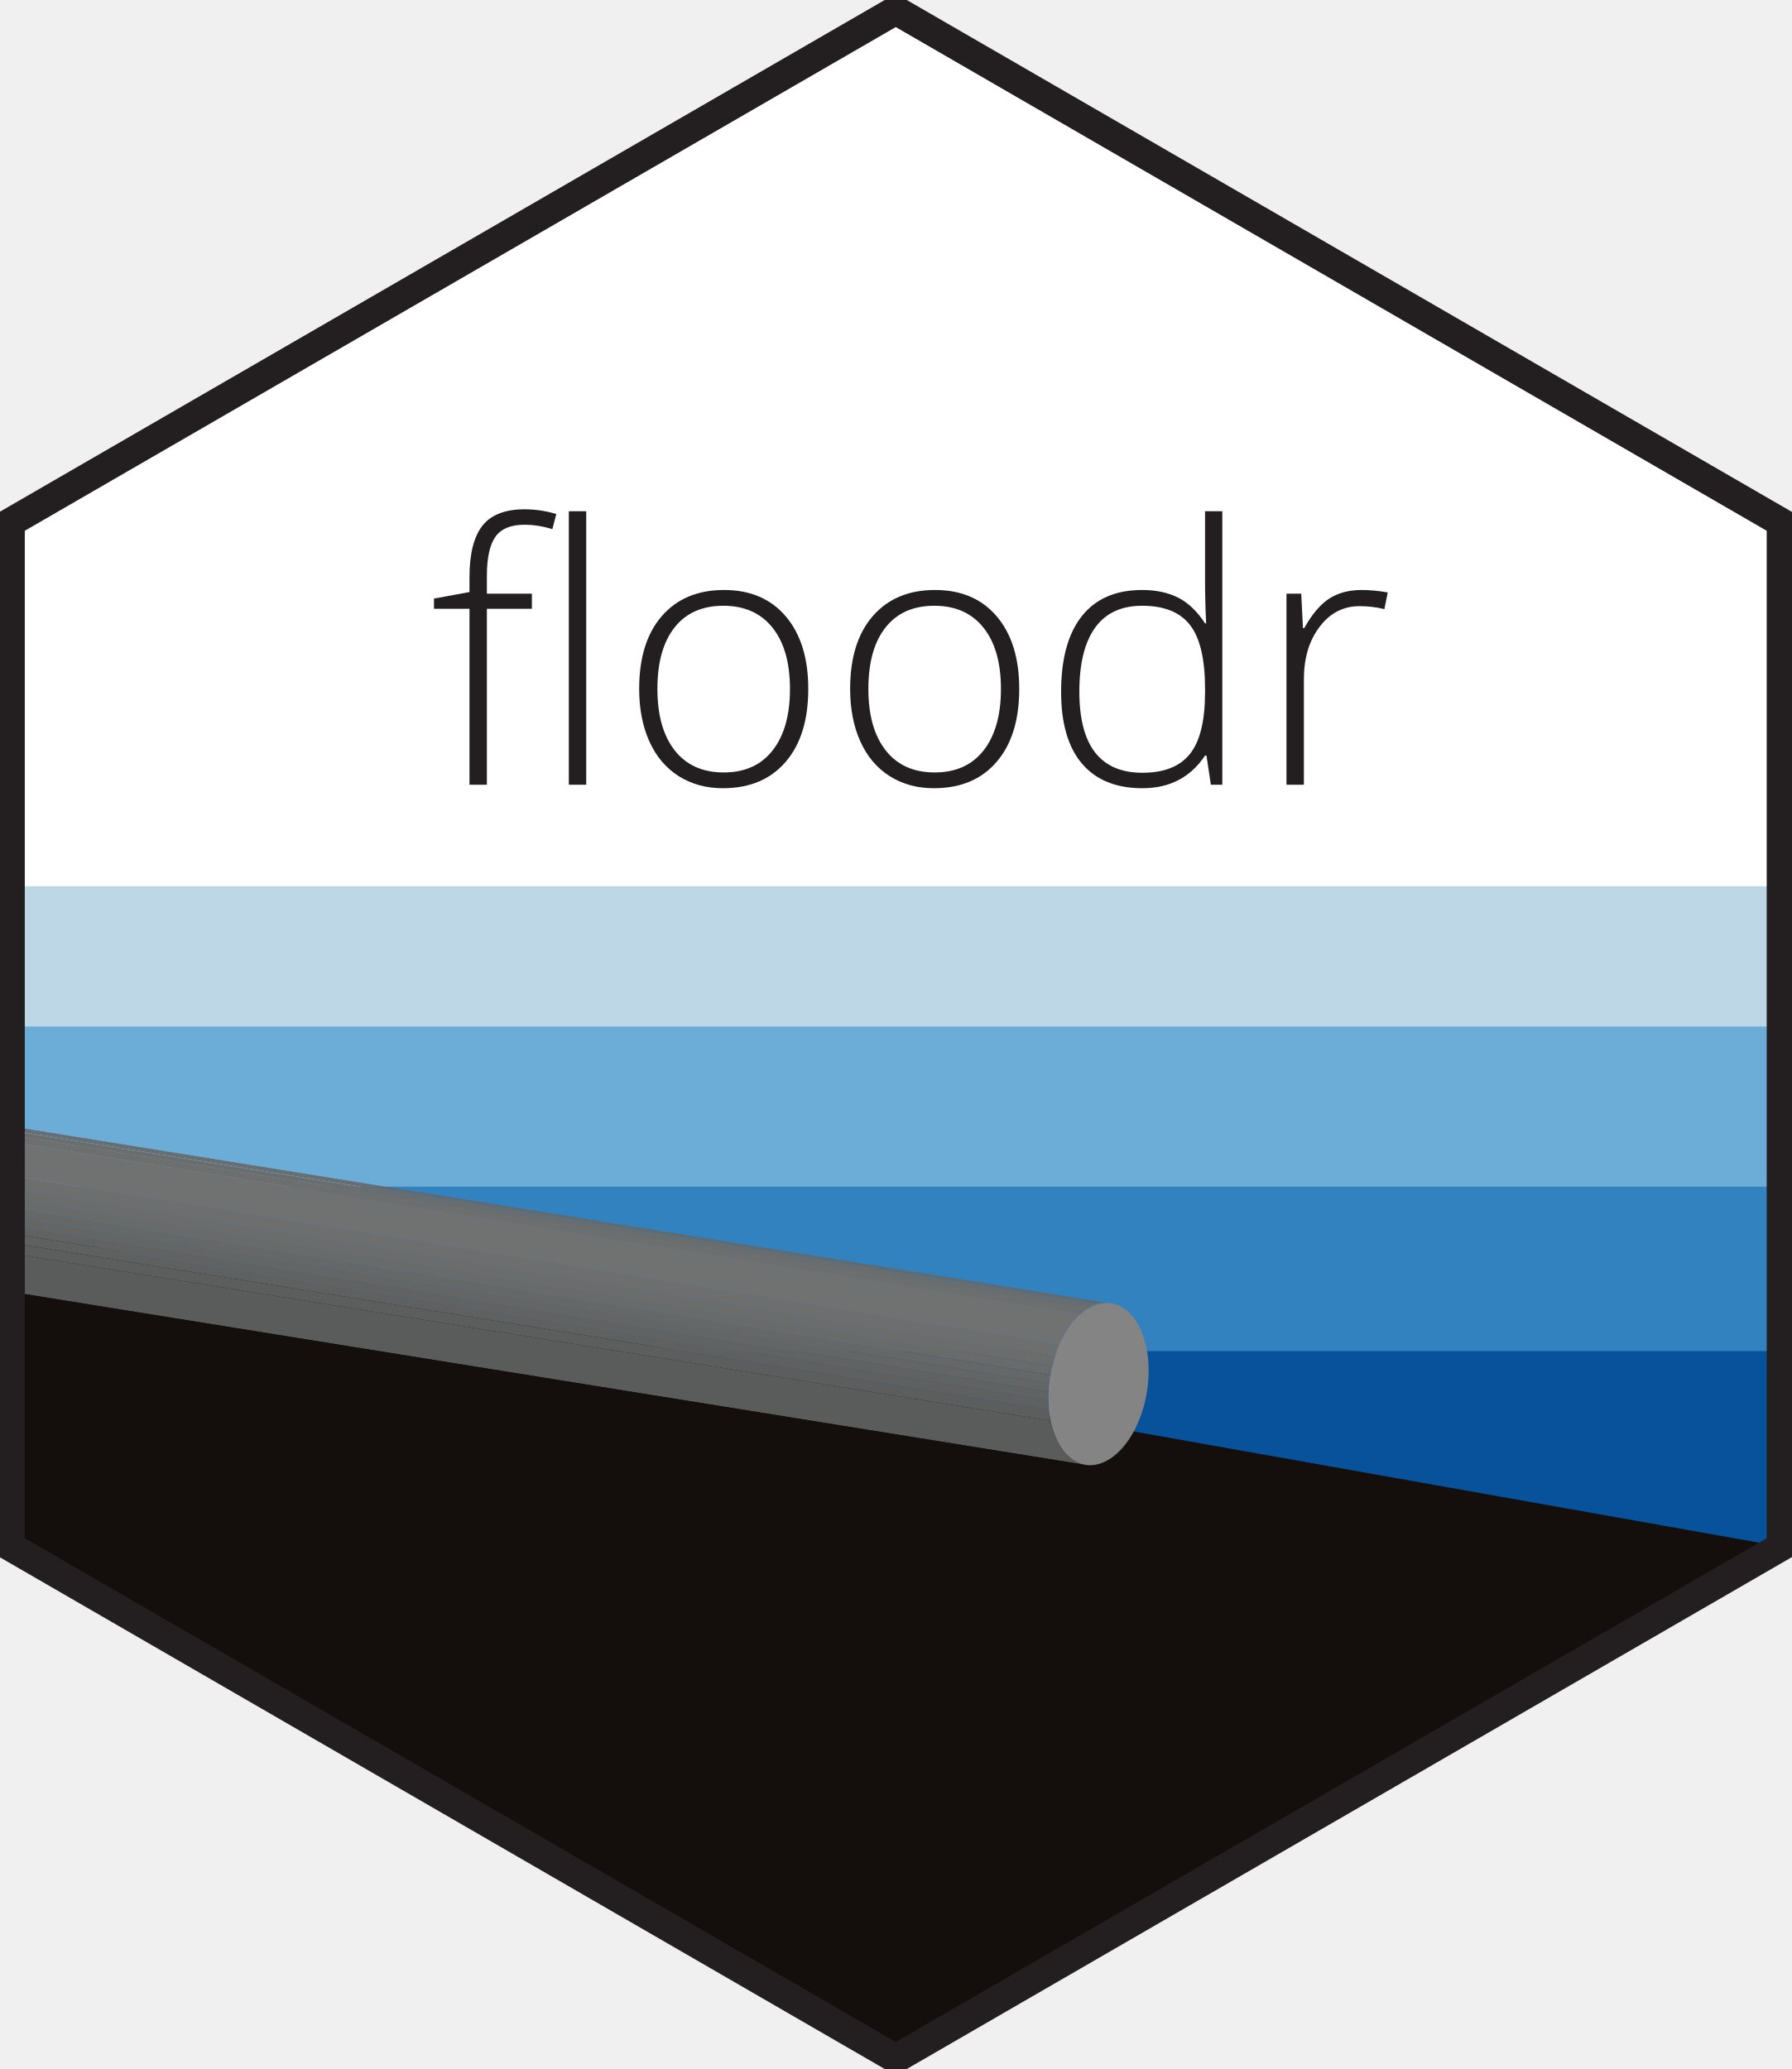
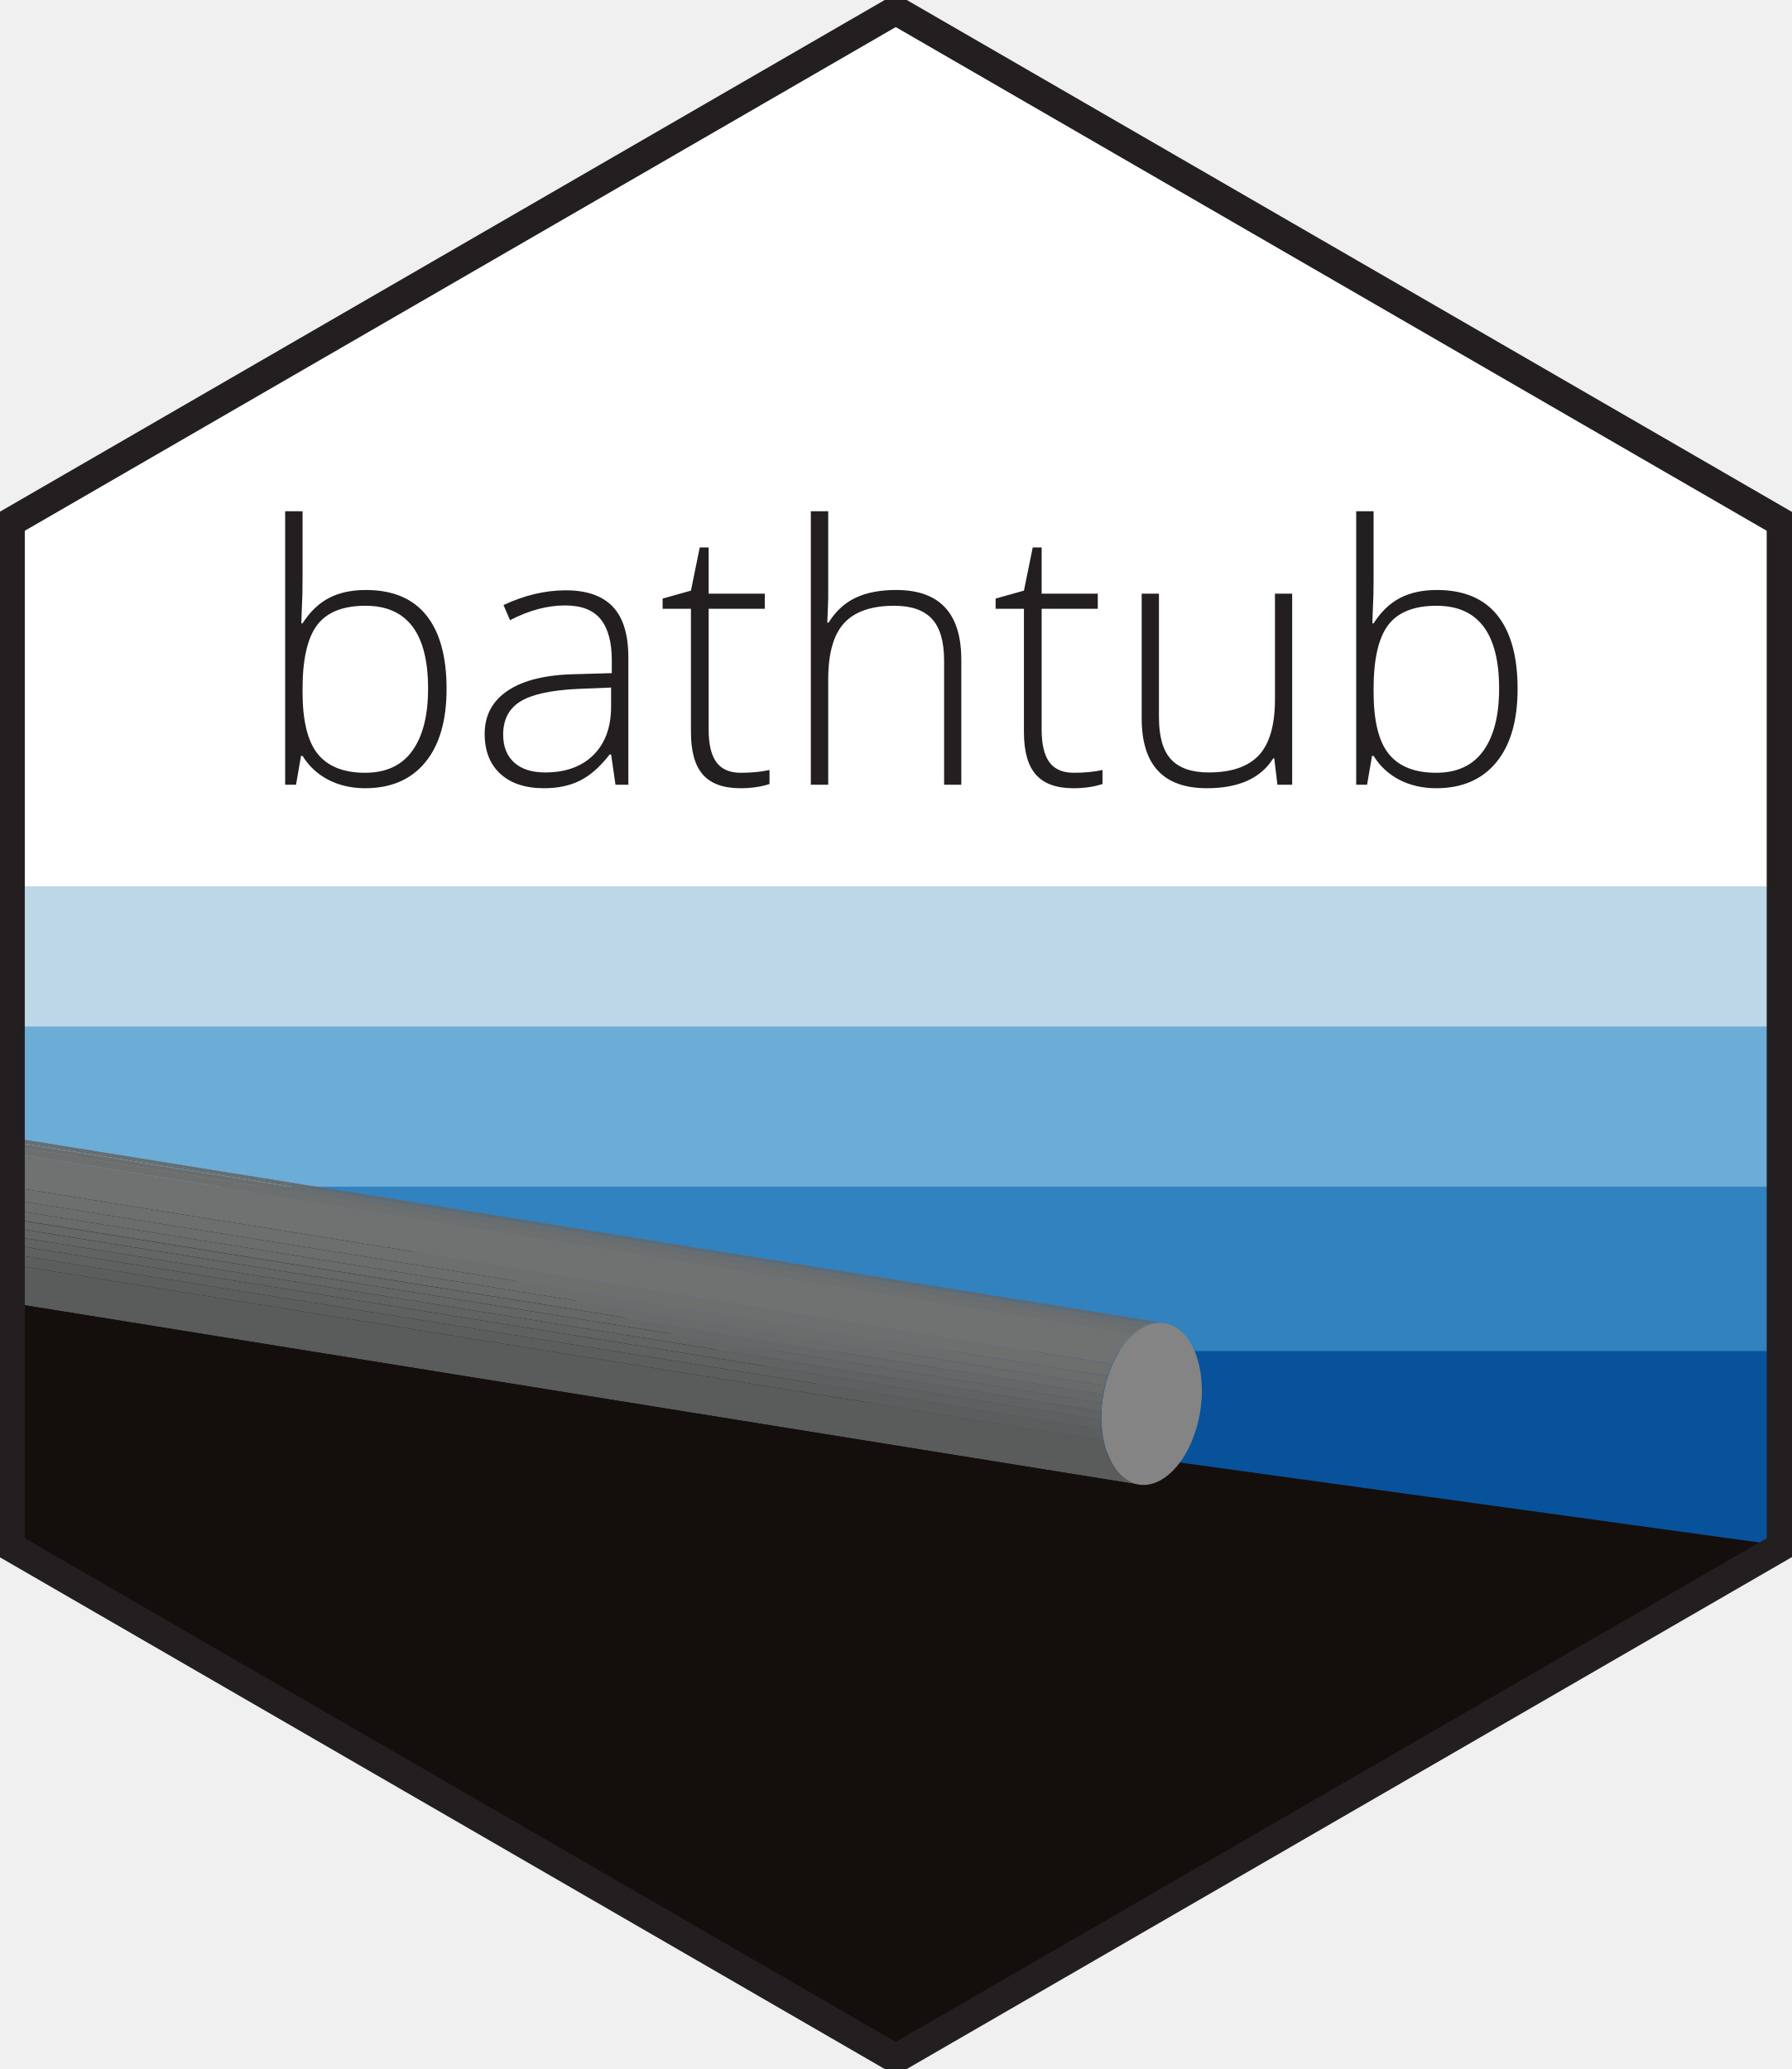
<svg xmlns="http://www.w3.org/2000/svg" id="Layer_1" data-name="Layer 1" viewBox="0 0 432.92 500">
  <defs>
-     <style>.cls-1,.cls-23{fill:none;}.cls-2{fill:#fff;}.cls-3{fill:#bed7e7;}.cls-4{fill:#6badd6;}.cls-5{fill:#3182be;}.cls-6{fill:#08529c;}.cls-7{fill:#140f0c;}.cls-8{font-size:87px;fill:#231f20;font-family:OpenSans-Light, Open Sans;font-weight:300;}.cls-9{isolation:isolate;}.cls-10{clip-path:url(#clip-path);}.cls-11{fill:#696a6a;}.cls-12{fill:#666767;}.cls-13{fill:#646565;}.cls-14{fill:#616262;}.cls-15{clip-path:url(#clip-path-2);}.cls-16{fill:#5a5b5b;}.cls-17{fill:#5c5e5e;}.cls-18{fill:#5f6060;}.cls-19{fill:#6b6c6c;}.cls-20{fill:#6d6e6e;}.cls-21{fill:#707171;}.cls-22{fill:#848484;}.cls-23{stroke:#231f20;stroke-miterlimit:10;stroke-width:7px;}</style>
+     <style>.cls-1,.cls-23{fill:none;}.cls-2{fill:#fff;}.cls-3{fill:#bed7e7;}.cls-4{fill:#6badd6;}.cls-5{fill:#3182be;}.cls-6{fill:#08529c;}.cls-7{fill:#140f0c;stroke:#140f0c;stroke-width:0.5px;}.cls-23,.cls-7{stroke-miterlimit:10;}.cls-8{font-size:87px;fill:#231f20;font-family:OpenSans-Light, Open Sans;font-weight:300;}.cls-9{isolation:isolate;}.cls-10{clip-path:url(#clip-path);}.cls-11{fill:#696a6a;}.cls-12{fill:#666767;}.cls-13{fill:#646565;}.cls-14{fill:#616262;}.cls-15{clip-path:url(#clip-path-2);}.cls-16{fill:#5a5b5b;}.cls-17{fill:#5c5e5e;}.cls-18{fill:#5f6060;}.cls-19{fill:#6b6c6c;}.cls-20{fill:#6d6e6e;}.cls-21{fill:#707171;}.cls-22{fill:#848484;}.cls-23{stroke:#231f20;stroke-width:7px;}</style>
    <clipPath id="clip-path">
-       <path class="cls-1" d="M-33.71,266.31,268.56,315a7.56,7.56,0,0,0-3.78.38L-37.5,266.69A7.59,7.59,0,0,1-33.71,266.31Z" />
+       <path class="cls-1" d="M-20.88,271.07l302.27,48.67a7.56,7.56,0,0,0-3.78.38L-24.67,271.45A7.71,7.71,0,0,1-20.88,271.07Z" />
    </clipPath>
    <clipPath id="clip-path-2">
-       <path class="cls-1" d="M262.27,354-40,305.32c-4.94-.8-8.69-6.78-9-15.27-.35-10.57,4.78-21,11.47-23.36l302.28,48.67c-6.69,2.34-11.83,12.79-11.47,23.35C253.59,347.21,257.34,353.19,262.27,354Z" />
+       <path class="cls-1" d="M275.11,358.76-27.17,310.09c-4.94-.8-8.69-6.78-9-15.27-.35-10.57,4.79-21,11.47-23.37l302.28,48.67c-6.69,2.34-11.83,12.8-11.47,23.37C266.42,352,270.17,358,275.11,358.76Z" />
    </clipPath>
  </defs>
  <polygon class="cls-2" points="430.39 126.25 313.41 58.58 216.44 2.5 2.49 126.25 2.49 216.67 433.47 216.67 430.39 126.25" />
  <rect class="cls-3" x="-0.51" y="214.18" width="432.92" height="145.64" />
  <polygon class="cls-4" points="0.55 248.07 433.47 248.07 430.39 373.75 2.49 373.75 0.55 248.07" />
  <polygon class="cls-5" points="0.55 286.77 433.47 286.77 430.39 373.75 350.75 419.81 164.86 467.67 76.31 416.45 2.49 373.75 0.55 286.77" />
  <polygon class="cls-6" points="0.55 326.5 433.47 326.5 430.39 373.75 338.53 426.88 216.44 497.5 91.47 425.21 2.49 373.75 0.55 326.5" />
-   <polygon class="cls-7" points="-37.9 290.49 430.39 373.75 409.39 385.9 286.75 456.3 216.44 497.5 2.49 373.75 -37.9 290.49" />
-   <text class="cls-8" transform="translate(103.63 189.64)">floodr</text>
+   <path class="cls-7" d="M-29.44,287H45l83.47,23.91,98.06,33.91a46,46,0,0,0,5.63,1.56l198.28,27.37-21,12.15L286.75,456.3l-70.31,41.2L2.49,373.75Z" />
+   <text class="cls-8" transform="translate(61.17 189.64)">bathtub</text>
  <g class="cls-9">
    <g class="cls-9">
      <g class="cls-10">
        <g class="cls-9">
-           <path class="cls-11" d="M264.78,315.36-37.5,266.69a9.15,9.15,0,0,1,1.07-.31l302.28,48.67a9.15,9.15,0,0,0-1.07.31" />
-           <path class="cls-12" d="M265.85,315.05-36.43,266.38a8,8,0,0,1,1.27-.16l302.28,48.67a8,8,0,0,0-1.27.16" />
-           <path class="cls-13" d="M267.12,314.89-35.16,266.22a7.14,7.14,0,0,1,1.23.06L268.35,315a7.19,7.19,0,0,0-1.23-.06" />
-           <path class="cls-14" d="M268.35,315-33.93,266.28l.22,0L268.56,315l-.21,0" />
+           <path class="cls-11" d="M277.61,320.12-24.67,271.45a7.6,7.6,0,0,1,1.08-.3l302.27,48.67a7.48,7.48,0,0,0-1.07.3" />
+           <path class="cls-12" d="M278.68,319.82-23.59,271.15a6.9,6.9,0,0,1,1.26-.16L280,319.65a8.05,8.05,0,0,0-1.27.17" />
+           <path class="cls-13" d="M280,319.65-22.33,271a7.15,7.15,0,0,1,1.23.05l302.28,48.67a7.14,7.14,0,0,0-1.23-.06" />
+           <path class="cls-14" d="M281.18,319.71-21.1,271l.22,0,302.27,48.67-.21,0" />
        </g>
      </g>
    </g>
    <g class="cls-9">
      <g class="cls-15">
        <g class="cls-9">
-           <path class="cls-16" d="M262.27,354-40,305.32c-4-.64-7.2-4.66-8.44-10.66l302.28,48.67c1.24,6,4.45,10,8.43,10.66" />
-           <path class="cls-17" d="M253.84,343.33-48.44,294.66c-.17-.83-.3-1.7-.4-2.6l302.28,48.67a25.72,25.72,0,0,0,.4,2.6" />
-           <path class="cls-18" d="M253.44,340.73-48.84,292.06c-.06-.66-.11-1.33-.13-2,0-.1,0-.19,0-.28L253.3,338.44a2.44,2.44,0,0,0,0,.27c0,.69.06,1.36.13,2" />
-           <path class="cls-14" d="M253.3,338.44-49,289.77c0-.7,0-1.41,0-2.11l302.28,48.67c0,.7,0,1.41,0,2.11" />
-           <path class="cls-13" d="M253.32,336.33-49,287.66c0-.68.08-1.35.15-2L253.47,334.3c-.07.67-.12,1.35-.15,2" />
-           <path class="cls-12" d="M253.47,334.3-48.81,285.63c.08-.68.17-1.36.28-2l302.28,48.67c-.11.67-.21,1.35-.28,2" />
-           <path class="cls-11" d="M253.75,332.27-48.53,283.6c.13-.72.27-1.43.44-2.13l302.28,48.67c-.17.7-.31,1.41-.44,2.13" />
-           <path class="cls-19" d="M254.19,330.14-48.09,281.47c.19-.79.41-1.57.66-2.33l302.28,48.67c-.25.76-.47,1.54-.66,2.33" />
-           <path class="cls-20" d="M254.85,327.81-47.43,279.14c.33-1,.7-2,1.11-2.92L256,324.89a28.92,28.92,0,0,0-1.11,2.92" />
-           <path class="cls-21" d="M256,324.89-46.32,276.22a21.12,21.12,0,0,1,5.14-7.32L261.1,317.57a21,21,0,0,0-5.14,7.32" />
-           <path class="cls-20" d="M261.1,317.57-41.18,268.9a12,12,0,0,1,1.88-1.37L263,316.2a12,12,0,0,0-1.88,1.37" />
-           <path class="cls-19" d="M263,316.2-39.3,267.53a10,10,0,0,1,1.51-.74l302.27,48.67a10.43,10.43,0,0,0-1.5.74" />
-           <path class="cls-11" d="M264.48,315.46-37.79,266.79l.29-.1,302.28,48.67-.3.1" />
+           <path class="cls-16" d="M275.11,358.76-27.17,310.09c-4-.65-7.2-4.67-8.44-10.66L266.67,348.1c1.24,6,4.45,10,8.44,10.66" />
+           <path class="cls-17" d="M266.67,348.1-35.61,299.43c-.17-.83-.3-1.7-.4-2.6L266.27,345.5a25.72,25.72,0,0,0,.4,2.6" />
+           <path class="cls-18" d="M266.27,345.5-36,296.83c-.06-.66-.11-1.33-.13-2,0-.09,0-.19,0-.28l302.28,48.67a2.72,2.72,0,0,0,0,.28c0,.68.06,1.35.13,2" />
+           <path class="cls-14" d="M266.13,343.21-36.15,294.54c0-.7,0-1.4,0-2.1l302.28,48.67c0,.7,0,1.4,0,2.1" />
+           <path class="cls-13" d="M266.15,341.11-36.13,292.44c0-.68.08-1.36.15-2L266.3,339.08c-.07.67-.12,1.35-.15,2" />
+           <path class="cls-12" d="M266.3,339.08-36,290.41c.08-.69.17-1.37.28-2L266.58,337c-.11.67-.21,1.35-.28,2" />
+           <path class="cls-11" d="M266.58,337-35.7,288.37c.13-.72.27-1.43.44-2.13L267,334.91c-.17.7-.31,1.41-.44,2.13" />
+           <path class="cls-19" d="M267,334.91-35.26,286.24c.19-.79.41-1.57.66-2.33l302.28,48.67c-.25.76-.47,1.54-.66,2.33" />
+           <path class="cls-20" d="M267.68,332.58-34.6,283.91A29,29,0,0,1-33.48,281l302.27,48.67a28.92,28.92,0,0,0-1.11,2.92" />
+           <path class="cls-21" d="M268.79,329.66-33.48,281a21,21,0,0,1,5.14-7.33l302.27,48.67a21.16,21.16,0,0,0-5.14,7.33" />
+           <path class="cls-20" d="M273.93,322.33-28.34,273.66a12,12,0,0,1,1.88-1.37L275.81,321a13,13,0,0,0-1.88,1.37" />
+           <path class="cls-19" d="M275.81,321-26.46,272.29a10.43,10.43,0,0,1,1.5-.74l302.28,48.67a10.53,10.53,0,0,0-1.51.74" />
+           <path class="cls-11" d="M277.32,320.22-25,271.55l.29-.1,302.28,48.67-.29.1" />
        </g>
      </g>
    </g>
-     <path class="cls-22" d="M264.78,315.36c6.69-2.35,12.4,4.32,12.75,14.88s-4.78,21-11.48,23.37-12.39-4.33-12.74-14.9S258.09,317.7,264.78,315.36Z" />
+     <ellipse class="cls-22" cx="278.25" cy="339.25" rx="19.75" ry="11.87" transform="translate(-100.91 560.03) rotate(-80.85)" />
  </g>
  <polygon class="cls-23" points="2.49 126.25 2.49 373.75 216.44 497.5 430.39 373.75 430.39 126.25 216.44 2.5 2.49 126.25" />
</svg>
